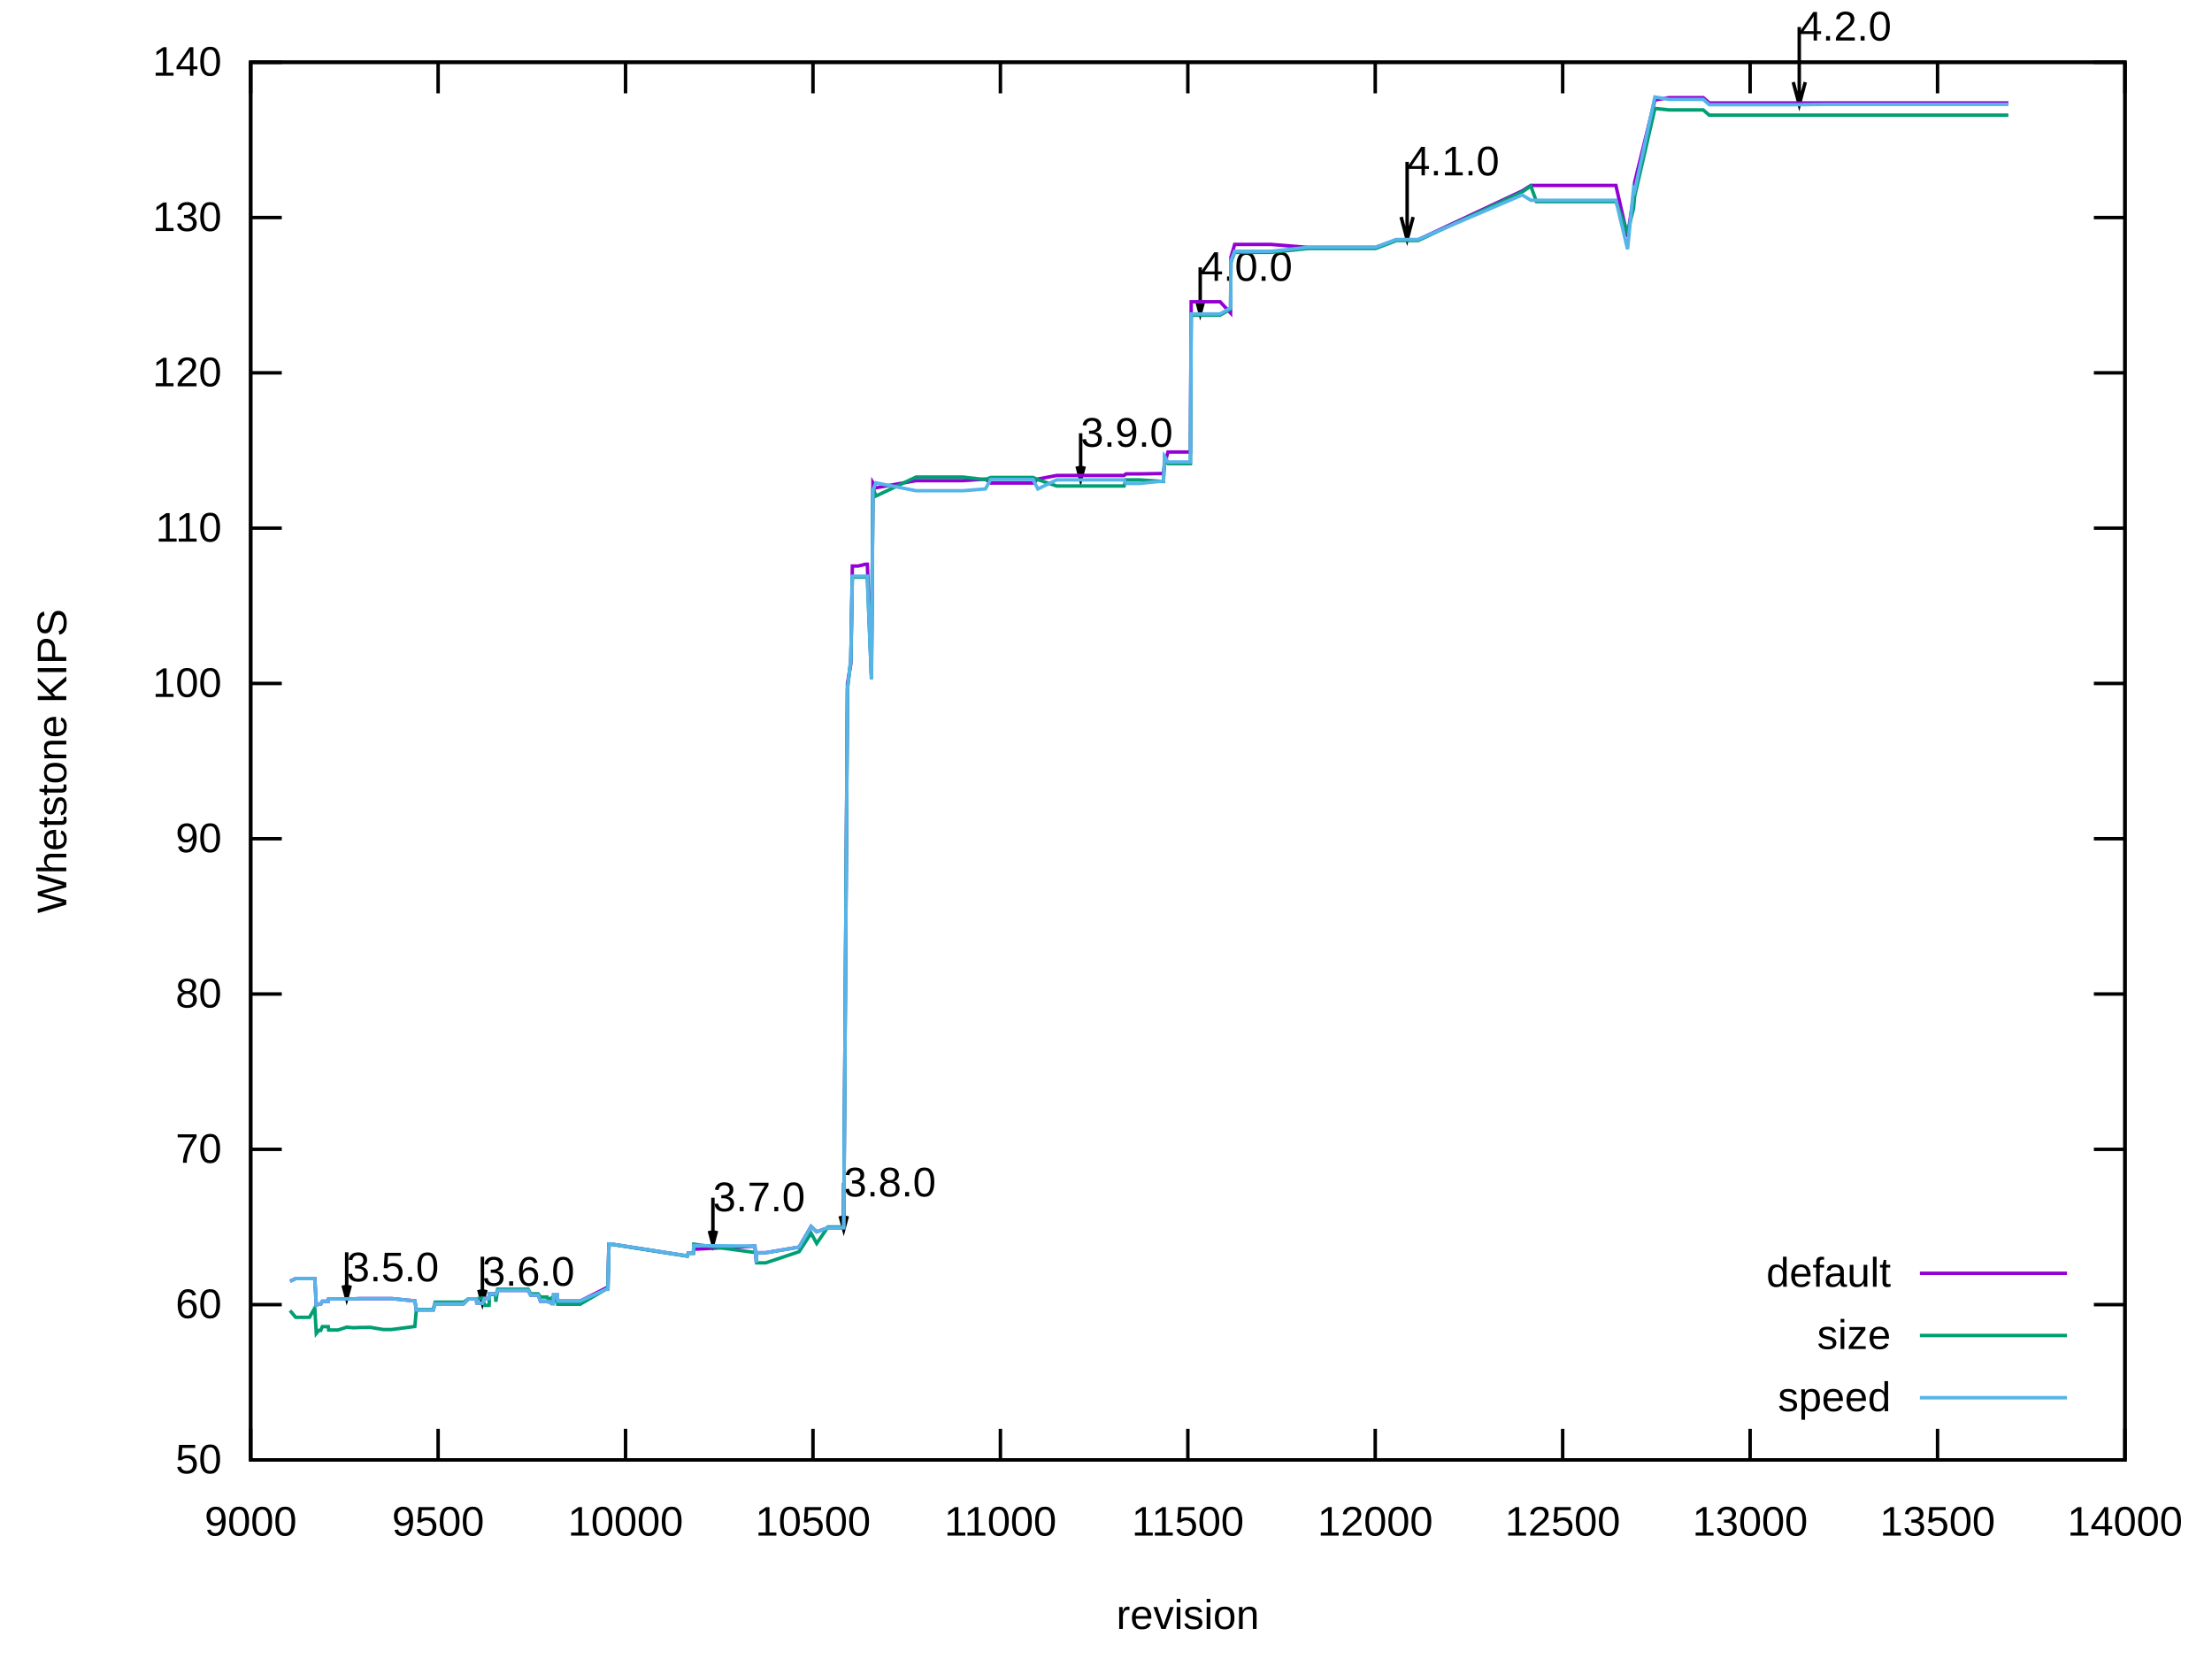
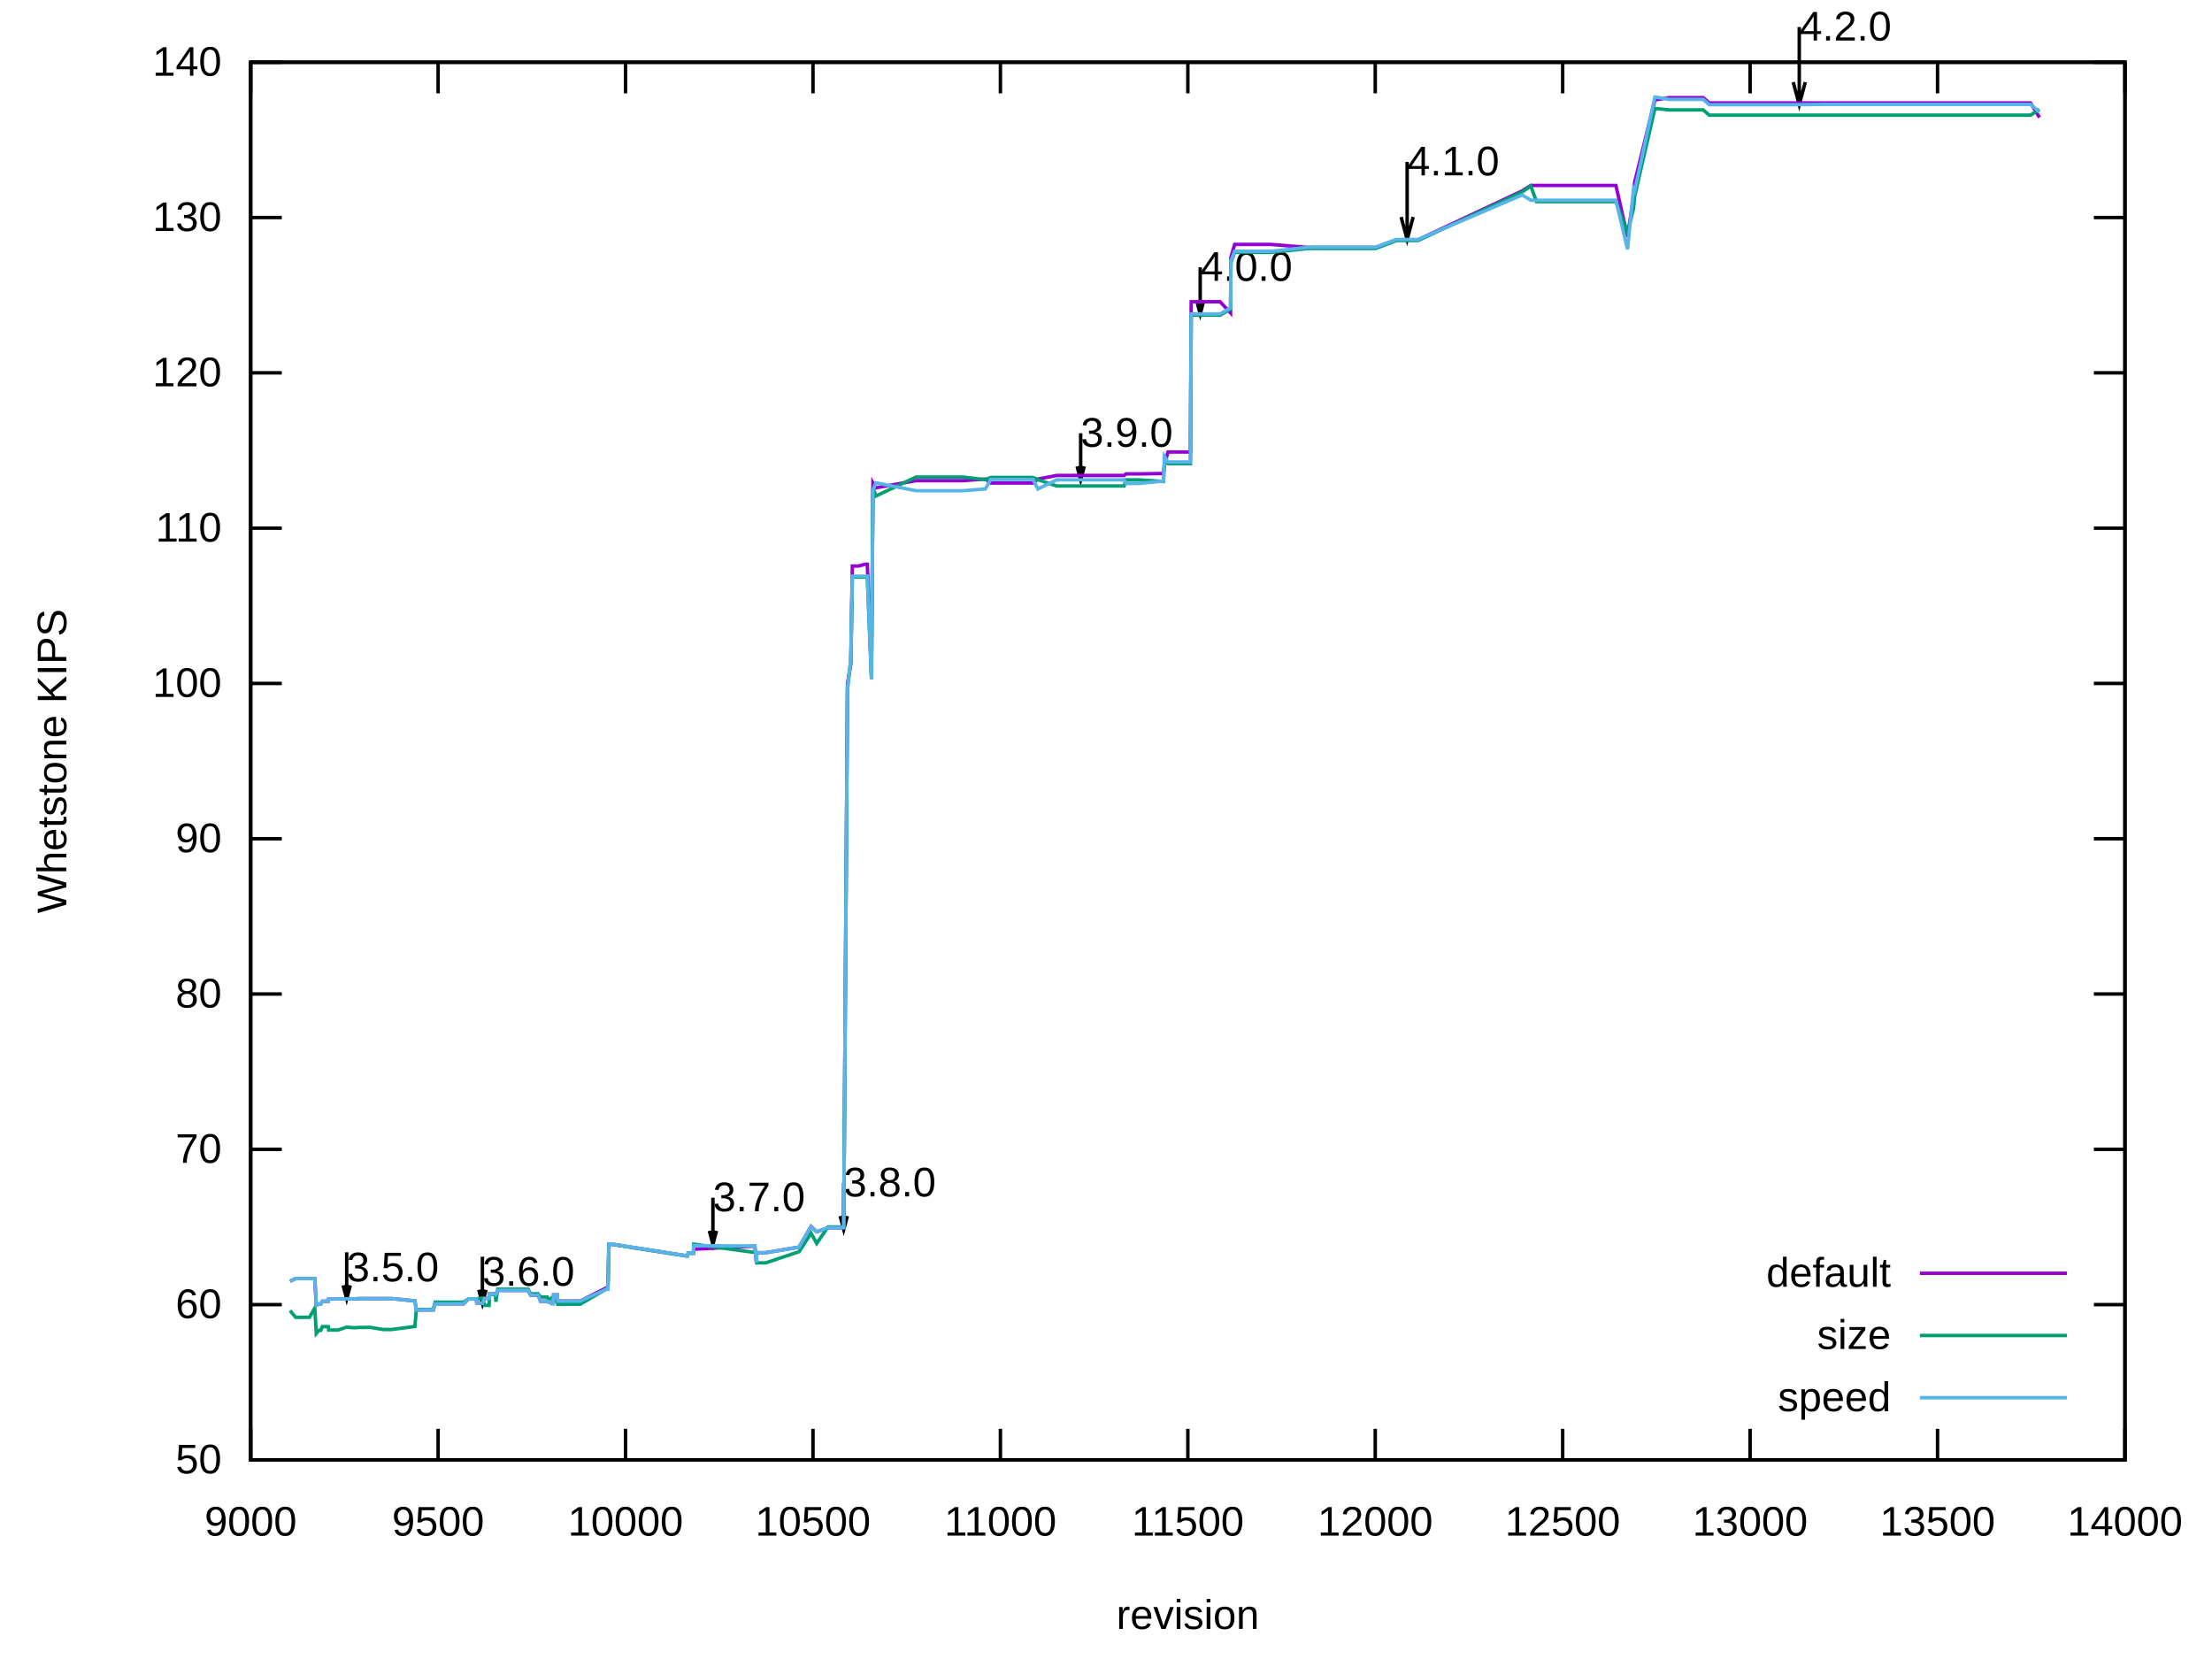
<svg xmlns="http://www.w3.org/2000/svg" xmlns:xlink="http://www.w3.org/1999/xlink" width="640" height="480" viewBox="0 0 640 480">
  <g id="gnuplot_canvas">
    <rect x="0" y="0" width="640" height="480" fill="none" />
    <defs>
      <circle id="gpDot" r="0.5" stroke-width="0.5" stroke="currentColor" />
      <path id="gpPt0" stroke-width="0.222" stroke="currentColor" d="M-1,0 h2 M0,-1 v2" />
      <path id="gpPt1" stroke-width="0.222" stroke="currentColor" d="M-1,-1 L1,1 M1,-1 L-1,1" />
      <path id="gpPt2" stroke-width="0.222" stroke="currentColor" d="M-1,0 L1,0 M0,-1 L0,1 M-1,-1 L1,1 M-1,1 L1,-1" />
      <rect id="gpPt3" stroke-width="0.222" stroke="currentColor" x="-1" y="-1" width="2" height="2" />
      <rect id="gpPt4" stroke-width="0.222" stroke="currentColor" fill="currentColor" x="-1" y="-1" width="2" height="2" />
      <circle id="gpPt5" stroke-width="0.222" stroke="currentColor" cx="0" cy="0" r="1" />
      <use xlink:href="#gpPt5" id="gpPt6" fill="currentColor" stroke="none" />
      <path id="gpPt7" stroke-width="0.222" stroke="currentColor" d="M0,-1.33 L-1.33,0.67 L1.33,0.67 z" />
      <use xlink:href="#gpPt7" id="gpPt8" fill="currentColor" stroke="none" />
      <use xlink:href="#gpPt7" id="gpPt9" stroke="currentColor" transform="rotate(180)" />
      <use xlink:href="#gpPt9" id="gpPt10" fill="currentColor" stroke="none" />
      <use xlink:href="#gpPt3" id="gpPt11" stroke="currentColor" transform="rotate(45)" />
      <use xlink:href="#gpPt11" id="gpPt12" fill="currentColor" stroke="none" />
      <path id="gpPt13" stroke-width="0.222" stroke="currentColor" d="M0,1.330 L1.265,0.411 L0.782,-1.067 L-0.782,-1.076 L-1.265,0.411 z" />
      <use xlink:href="#gpPt13" id="gpPt14" fill="currentColor" stroke="none" />
      <filter id="textbox" filterUnits="objectBoundingBox" x="0" y="0" height="1" width="1">
        <feFlood flood-color="white" flood-opacity="1" result="bgnd" />
        <feComposite in="SourceGraphic" in2="bgnd" operator="atop" />
      </filter>
      <filter id="greybox" filterUnits="objectBoundingBox" x="0" y="0" height="1" width="1">
        <feFlood flood-color="lightgrey" flood-opacity="1" result="grey" />
        <feComposite in="SourceGraphic" in2="grey" operator="atop" />
      </filter>
    </defs>
    <g fill="none" color="white" stroke="currentColor" stroke-width="1.00" stroke-linecap="butt" stroke-linejoin="miter">
</g>
    <g fill="none" color="black" stroke="currentColor" stroke-width="1.00" stroke-linecap="butt" stroke-linejoin="miter">
      <path stroke="black" d="M72.53,422.40 L81.53,422.40 M614.82,422.40 L605.82,422.40  " />
      <g transform="translate(64.14,426.30)" stroke="none" fill="black" font-family="Arial" font-size="12.00" text-anchor="end">
        <text>
          <tspan font-family="Arial"> 50</tspan>
        </text>
      </g>
    </g>
    <g fill="none" color="black" stroke="currentColor" stroke-width="1.00" stroke-linecap="butt" stroke-linejoin="miter">
      <path stroke="black" d="M72.53,377.47 L81.53,377.47 M614.82,377.47 L605.82,377.47  " />
      <g transform="translate(64.14,381.37)" stroke="none" fill="black" font-family="Arial" font-size="12.00" text-anchor="end">
        <text>
          <tspan font-family="Arial"> 60</tspan>
        </text>
      </g>
    </g>
    <g fill="none" color="black" stroke="currentColor" stroke-width="1.00" stroke-linecap="butt" stroke-linejoin="miter">
      <path stroke="black" d="M72.53,332.54 L81.53,332.54 M614.82,332.54 L605.82,332.54  " />
      <g transform="translate(64.14,336.44)" stroke="none" fill="black" font-family="Arial" font-size="12.00" text-anchor="end">
        <text>
          <tspan font-family="Arial"> 70</tspan>
        </text>
      </g>
    </g>
    <g fill="none" color="black" stroke="currentColor" stroke-width="1.00" stroke-linecap="butt" stroke-linejoin="miter">
      <path stroke="black" d="M72.53,287.60 L81.53,287.60 M614.82,287.60 L605.82,287.60  " />
      <g transform="translate(64.14,291.50)" stroke="none" fill="black" font-family="Arial" font-size="12.00" text-anchor="end">
        <text>
          <tspan font-family="Arial"> 80</tspan>
        </text>
      </g>
    </g>
    <g fill="none" color="black" stroke="currentColor" stroke-width="1.00" stroke-linecap="butt" stroke-linejoin="miter">
      <path stroke="black" d="M72.53,242.67 L81.53,242.67 M614.82,242.67 L605.82,242.67  " />
      <g transform="translate(64.14,246.57)" stroke="none" fill="black" font-family="Arial" font-size="12.00" text-anchor="end">
        <text>
          <tspan font-family="Arial"> 90</tspan>
        </text>
      </g>
    </g>
    <g fill="none" color="black" stroke="currentColor" stroke-width="1.00" stroke-linecap="butt" stroke-linejoin="miter">
      <path stroke="black" d="M72.53,197.74 L81.53,197.74 M614.82,197.74 L605.82,197.74  " />
      <g transform="translate(64.14,201.64)" stroke="none" fill="black" font-family="Arial" font-size="12.00" text-anchor="end">
        <text>
          <tspan font-family="Arial"> 100</tspan>
        </text>
      </g>
    </g>
    <g fill="none" color="black" stroke="currentColor" stroke-width="1.00" stroke-linecap="butt" stroke-linejoin="miter">
      <path stroke="black" d="M72.53,152.81 L81.53,152.81 M614.82,152.81 L605.82,152.81  " />
      <g transform="translate(64.14,156.71)" stroke="none" fill="black" font-family="Arial" font-size="12.00" text-anchor="end">
        <text>
          <tspan font-family="Arial"> 110</tspan>
        </text>
      </g>
    </g>
    <g fill="none" color="black" stroke="currentColor" stroke-width="1.00" stroke-linecap="butt" stroke-linejoin="miter">
      <path stroke="black" d="M72.53,107.87 L81.53,107.87 M614.82,107.87 L605.82,107.87  " />
      <g transform="translate(64.14,111.77)" stroke="none" fill="black" font-family="Arial" font-size="12.00" text-anchor="end">
        <text>
          <tspan font-family="Arial"> 120</tspan>
        </text>
      </g>
    </g>
    <g fill="none" color="black" stroke="currentColor" stroke-width="1.00" stroke-linecap="butt" stroke-linejoin="miter">
      <path stroke="black" d="M72.53,62.94 L81.53,62.94 M614.82,62.94 L605.82,62.94  " />
      <g transform="translate(64.14,66.84)" stroke="none" fill="black" font-family="Arial" font-size="12.00" text-anchor="end">
        <text>
          <tspan font-family="Arial"> 130</tspan>
        </text>
      </g>
    </g>
    <g fill="none" color="black" stroke="currentColor" stroke-width="1.00" stroke-linecap="butt" stroke-linejoin="miter">
      <path stroke="black" d="M72.53,18.01 L81.53,18.01 M614.82,18.01 L605.82,18.01  " />
      <g transform="translate(64.14,21.91)" stroke="none" fill="black" font-family="Arial" font-size="12.00" text-anchor="end">
        <text>
          <tspan font-family="Arial"> 140</tspan>
        </text>
      </g>
    </g>
    <g fill="none" color="black" stroke="currentColor" stroke-width="1.00" stroke-linecap="butt" stroke-linejoin="miter">
      <path stroke="black" d="M72.53,422.40 L72.53,413.40 M72.53,18.01 L72.53,27.01  " />
      <g transform="translate(72.53,444.30)" stroke="none" fill="black" font-family="Arial" font-size="12.00" text-anchor="middle">
        <text>
          <tspan font-family="Arial"> 9000</tspan>
        </text>
      </g>
    </g>
    <g fill="none" color="black" stroke="currentColor" stroke-width="1.00" stroke-linecap="butt" stroke-linejoin="miter">
      <path stroke="black" d="M126.76,422.40 L126.76,413.40 M126.76,18.01 L126.76,27.01  " />
      <g transform="translate(126.76,444.30)" stroke="none" fill="black" font-family="Arial" font-size="12.00" text-anchor="middle">
        <text>
          <tspan font-family="Arial"> 9500</tspan>
        </text>
      </g>
    </g>
    <g fill="none" color="black" stroke="currentColor" stroke-width="1.00" stroke-linecap="butt" stroke-linejoin="miter">
      <path stroke="black" d="M180.99,422.40 L180.99,413.40 M180.99,18.01 L180.99,27.01  " />
      <g transform="translate(180.99,444.30)" stroke="none" fill="black" font-family="Arial" font-size="12.00" text-anchor="middle">
        <text>
          <tspan font-family="Arial"> 10000</tspan>
        </text>
      </g>
    </g>
    <g fill="none" color="black" stroke="currentColor" stroke-width="1.00" stroke-linecap="butt" stroke-linejoin="miter">
      <path stroke="black" d="M235.22,422.40 L235.22,413.40 M235.22,18.01 L235.22,27.01  " />
      <g transform="translate(235.22,444.30)" stroke="none" fill="black" font-family="Arial" font-size="12.00" text-anchor="middle">
        <text>
          <tspan font-family="Arial"> 10500</tspan>
        </text>
      </g>
    </g>
    <g fill="none" color="black" stroke="currentColor" stroke-width="1.00" stroke-linecap="butt" stroke-linejoin="miter">
      <path stroke="black" d="M289.45,422.40 L289.45,413.40 M289.45,18.01 L289.45,27.01  " />
      <g transform="translate(289.45,444.30)" stroke="none" fill="black" font-family="Arial" font-size="12.00" text-anchor="middle">
        <text>
          <tspan font-family="Arial"> 11000</tspan>
        </text>
      </g>
    </g>
    <g fill="none" color="black" stroke="currentColor" stroke-width="1.00" stroke-linecap="butt" stroke-linejoin="miter">
      <path stroke="black" d="M343.68,422.40 L343.68,413.40 M343.68,18.01 L343.68,27.01  " />
      <g transform="translate(343.68,444.30)" stroke="none" fill="black" font-family="Arial" font-size="12.00" text-anchor="middle">
        <text>
          <tspan font-family="Arial"> 11500</tspan>
        </text>
      </g>
    </g>
    <g fill="none" color="black" stroke="currentColor" stroke-width="1.00" stroke-linecap="butt" stroke-linejoin="miter">
      <path stroke="black" d="M397.90,422.40 L397.90,413.40 M397.90,18.01 L397.90,27.01  " />
      <g transform="translate(397.90,444.30)" stroke="none" fill="black" font-family="Arial" font-size="12.00" text-anchor="middle">
        <text>
          <tspan font-family="Arial"> 12000</tspan>
        </text>
      </g>
    </g>
    <g fill="none" color="black" stroke="currentColor" stroke-width="1.00" stroke-linecap="butt" stroke-linejoin="miter">
      <path stroke="black" d="M452.13,422.40 L452.13,413.40 M452.13,18.01 L452.13,27.01  " />
      <g transform="translate(452.13,444.30)" stroke="none" fill="black" font-family="Arial" font-size="12.00" text-anchor="middle">
        <text>
          <tspan font-family="Arial"> 12500</tspan>
        </text>
      </g>
    </g>
    <g fill="none" color="black" stroke="currentColor" stroke-width="1.00" stroke-linecap="butt" stroke-linejoin="miter">
      <path stroke="black" d="M506.36,422.40 L506.36,413.40 M506.36,18.01 L506.36,27.01  " />
      <g transform="translate(506.36,444.30)" stroke="none" fill="black" font-family="Arial" font-size="12.00" text-anchor="middle">
        <text>
          <tspan font-family="Arial"> 13000</tspan>
        </text>
      </g>
    </g>
    <g fill="none" color="black" stroke="currentColor" stroke-width="1.00" stroke-linecap="butt" stroke-linejoin="miter">
      <path stroke="black" d="M560.59,422.40 L560.59,413.40 M560.59,18.01 L560.59,27.01  " />
      <g transform="translate(560.59,444.30)" stroke="none" fill="black" font-family="Arial" font-size="12.00" text-anchor="middle">
        <text>
          <tspan font-family="Arial"> 13500</tspan>
        </text>
      </g>
    </g>
    <g fill="none" color="black" stroke="currentColor" stroke-width="1.00" stroke-linecap="butt" stroke-linejoin="miter">
      <path stroke="black" d="M614.82,422.40 L614.82,413.40 M614.82,18.01 L614.82,27.01  " />
      <g transform="translate(614.82,444.30)" stroke="none" fill="black" font-family="Arial" font-size="12.00" text-anchor="middle">
        <text>
          <tspan font-family="Arial"> 14000</tspan>
        </text>
      </g>
    </g>
    <g fill="none" color="black" stroke="currentColor" stroke-width="1.00" stroke-linecap="butt" stroke-linejoin="miter">
</g>
    <g fill="none" color="black" stroke="currentColor" stroke-width="1.00" stroke-linecap="butt" stroke-linejoin="miter">
      <path stroke="black" d="M72.53,18.01 L72.53,422.40 L614.82,422.40 L614.82,18.01 L72.53,18.01 Z  " />
      <g transform="translate(100.30,370.73)" stroke="none" fill="black" font-family="Arial" font-size="12.00" text-anchor="start">
        <text>
          <tspan font-family="Arial">3.5.0</tspan>
        </text>
      </g>
      <g transform="translate(139.56,372.00)" stroke="none" fill="black" font-family="Arial" font-size="12.00" text-anchor="start">
        <text>
          <tspan font-family="Arial">3.6.0</tspan>
        </text>
      </g>
      <g transform="translate(206.26,350.45)" stroke="none" fill="black" font-family="Arial" font-size="12.00" text-anchor="start">
        <text>
          <tspan font-family="Arial">3.7.0</tspan>
        </text>
      </g>
      <g transform="translate(244.11,346.17)" stroke="none" fill="black" font-family="Arial" font-size="12.00" text-anchor="start">
        <text>
          <tspan font-family="Arial">3.8.0</tspan>
        </text>
      </g>
      <g transform="translate(312.66,129.26)" stroke="none" fill="black" font-family="Arial" font-size="12.00" text-anchor="start">
        <text>
          <tspan font-family="Arial">3.9.0</tspan>
        </text>
      </g>
      <g transform="translate(347.25,81.25)" stroke="none" fill="black" font-family="Arial" font-size="12.00" text-anchor="start">
        <text>
          <tspan font-family="Arial">4.0.0</tspan>
        </text>
      </g>
      <g transform="translate(407.12,50.74)" stroke="none" fill="black" font-family="Arial" font-size="12.00" text-anchor="start">
        <text>
          <tspan font-family="Arial">4.1.0</tspan>
        </text>
      </g>
      <g transform="translate(520.57,11.72)" stroke="none" fill="black" font-family="Arial" font-size="12.00" text-anchor="start">
        <text>
          <tspan font-family="Arial">4.2.0</tspan>
        </text>
      </g>
      <path stroke="black" d="M99.27,371.90 L100.31,375.80 L101.35,371.90 M100.31,362.32 L100.31,375.80 M138.53,373.18 L139.57,377.08 L140.61,373.18   M139.57,363.60 L139.57,377.08 M205.23,356.12 L206.27,360.02 L207.31,356.12 M206.27,346.54 L206.27,360.02 M243.08,351.84   L244.12,355.74 L245.16,351.84 M244.12,342.26 L244.12,355.74 M311.63,134.93 L312.67,138.83 L313.71,134.93 M312.67,125.35   L312.67,138.83 M346.22,86.92 L347.26,90.82 L348.30,86.92 M347.26,77.34 L347.26,90.82 M405.39,62.79 L407.13,69.29   L408.87,62.79 M407.13,46.83 L407.13,69.29 M518.84,23.77 L520.58,30.28 L522.32,23.77 M520.58,7.81 L520.58,30.28    " />
    </g>
    <g fill="none" color="black" stroke="currentColor" stroke-width="1.00" stroke-linecap="butt" stroke-linejoin="miter">
      <g transform="translate(19.18,220.21) rotate(270)" stroke="none" fill="black" font-family="Arial" font-size="12.00" text-anchor="middle">
        <text>
          <tspan font-family="Arial">Whetstone KIPS</tspan>
        </text>
      </g>
    </g>
    <g fill="none" color="black" stroke="currentColor" stroke-width="1.00" stroke-linecap="butt" stroke-linejoin="miter">
      <g transform="translate(343.67,471.30)" stroke="none" fill="black" font-family="Arial" font-size="12.00" text-anchor="middle">
        <text>
          <tspan font-family="Arial">revision</tspan>
        </text>
      </g>
    </g>
    <g fill="none" color="black" stroke="currentColor" stroke-width="1.00" stroke-linecap="butt" stroke-linejoin="miter">
</g>
    <g id="gnuplot_plot_1">
      <g fill="none" color="black" stroke="currentColor" stroke-width="1.00" stroke-linecap="butt" stroke-linejoin="miter">
        <g transform="translate(547.09,372.30)" stroke="none" fill="black" font-family="Arial" font-size="12.00" text-anchor="end">
          <text>
            <tspan font-family="Arial">default</tspan>
          </text>
        </g>
      </g>
      <g fill="none" color="black" stroke="currentColor" stroke-width="1.00" stroke-linecap="butt" stroke-linejoin="miter">
-         <path stroke="rgb(148,   0, 211)" d="M555.48,368.40 L598.04,368.40 M83.92,370.69 L85.54,369.93 L85.98,369.93 L86.30,369.93 L87.50,369.93 L89.56,369.93   L91.08,369.93 L91.51,377.62 L92.27,377.32 L92.81,377.32 L93.25,376.50 L93.46,376.50 L94.98,376.50 L95.09,375.81   L96.17,375.81 L97.80,375.81 L100.30,375.81 L102.36,375.81 L104.09,375.72 L105.83,375.72 L106.26,375.72 L107.13,375.72   L110.92,375.72 L113.31,375.72 L120.03,376.39 L120.47,379.00 L120.79,379.00 L121.55,379.00 L122.53,379.00 L124.37,379.00   L125.35,379.00 L125.89,377.23 L126.00,377.23 L126.54,377.23 L129.04,377.23 L131.10,377.23 L132.18,377.23 L134.13,377.23   L135.54,375.81 L136.41,375.81 L137.17,375.81 L137.71,375.81 L137.82,375.81 L137.93,376.97 L138.04,376.97 L139.56,377.10   L140.21,375.67 L141.08,375.67 L141.40,375.67 L141.51,375.67 L141.62,374.35 L141.73,374.35 L141.94,374.35 L142.49,374.35   L142.59,374.35 L142.92,374.35 L143.14,374.35 L143.35,374.35 L143.46,374.48 L144.00,373.34 L144.33,373.34 L144.55,373.34   L144.65,373.34 L144.76,373.34 L146.17,373.34 L149.21,373.34 L151.70,373.34 L152.79,373.34 L153.55,374.73 L153.98,374.73   L155.07,374.73 L155.39,374.73 L155.50,374.73 L155.61,374.73 L155.72,374.73 L156.37,376.48 L157.56,376.48 L158.21,376.48   L158.32,376.48 L158.54,376.66 L158.97,376.66 L159.62,377.17 L160.06,377.17 L160.16,374.66 L160.92,374.66 L161.25,374.66   L161.36,376.45 L161.47,376.45 L162.55,376.45 L162.77,376.45 L163.20,376.45 L167.86,376.45 L175.46,372.60 L175.89,372.60   L176.11,362.38 L176.22,359.94 L176.76,359.94 L198.67,363.35 L198.88,363.35 L199.10,362.55 L199.86,362.55 L200.62,362.55   L200.73,361.44 L218.41,360.54 L218.84,365.32 L218.95,362.45 L220.68,362.45 L220.79,362.45 L221.55,362.45 L231.20,360.82   L234.67,354.86 L236.30,356.39 L239.56,355.24 L241.51,355.24 L244.11,355.24 L245.20,197.78 L246.17,192.05 L246.61,163.77   L248.34,163.77 L250.40,163.24 L250.94,163.24 L252.14,195.30 L252.57,139.70 L253.44,141.13 L265.04,139.07 L265.80,139.07   L266.24,139.07 L266.34,139.07 L266.45,139.07 L266.67,139.07 L267.75,139.07 L278.60,139.07 L285.11,138.61 L286.63,139.75   L298.88,139.75 L300.29,138.61 L305.71,137.57 L312.66,137.57 L317.65,137.57 L325.24,137.57 L325.78,137.11 L329.68,137.11   L336.63,136.99 L336.95,134.25 L337.93,130.78 L344.43,130.78 L344.65,87.30 L347.25,87.30 L353.00,87.30 L356.04,90.56   L356.15,74.39 L357.23,70.72 L357.77,70.72 L357.88,70.72 L358.53,70.72 L358.64,70.72 L367.75,70.72 L378.60,71.60   L398.01,71.60 L403.98,69.38 L407.12,69.38 L408.53,69.38 L408.75,69.38 L408.97,69.38 L409.40,69.38 L409.73,69.38   L410.27,69.38 L440.42,55.23 L442.91,53.66 L444.54,53.66 L446.71,53.66 L448.23,53.66 L450.83,53.66 L451.59,53.66   L453.00,53.66 L467.53,53.66 L470.90,68.49 L472.63,56.78 L472.96,52.72 L478.81,28.93 L482.94,28.25 L484.13,28.25   L487.60,28.25 L491.39,28.25 L492.80,28.25 L494.54,29.78 L495.52,29.78 L503.00,29.78 L520.57,29.78 L528.05,29.78   L538.90,29.78 L560.05,29.78 L581.09,29.78  " />
+         <path stroke="rgb(148,   0, 211)" d="M555.48,368.40 L598.04,368.40 M83.92,370.69 L85.54,369.93 L85.98,369.93 L86.30,369.93 L87.50,369.93 L89.56,369.93   L91.08,369.93 L91.51,377.62 L92.27,377.32 L92.81,377.32 L93.25,376.50 L93.46,376.50 L94.98,376.50 L95.09,375.81   L96.17,375.81 L97.80,375.81 L100.30,375.81 L102.36,375.81 L104.09,375.72 L105.83,375.72 L106.26,375.72 L107.13,375.72   L110.92,375.72 L113.31,375.72 L120.03,376.39 L120.47,379.00 L120.79,379.00 L121.55,379.00 L122.53,379.00 L124.37,379.00   L125.35,379.00 L125.89,377.23 L126.00,377.23 L126.54,377.23 L129.04,377.23 L131.10,377.23 L132.18,377.23 L134.13,377.23   L135.54,375.81 L136.41,375.81 L137.17,375.81 L137.71,375.81 L137.82,375.81 L137.93,376.97 L138.04,376.97 L139.56,377.10   L140.21,375.67 L141.08,375.67 L141.40,375.67 L141.51,375.67 L141.62,374.35 L141.73,374.35 L141.94,374.35 L142.49,374.35   L142.59,374.35 L142.92,374.35 L143.14,374.35 L143.35,374.35 L143.46,374.48 L144.00,373.34 L144.33,373.34 L144.55,373.34   L144.65,373.34 L144.76,373.34 L146.17,373.34 L149.21,373.34 L151.70,373.34 L152.79,373.34 L153.55,374.73 L153.98,374.73   L155.07,374.73 L155.39,374.73 L155.50,374.73 L155.61,374.73 L155.72,374.73 L156.37,376.48 L157.56,376.48 L158.21,376.48   L158.32,376.48 L158.54,376.66 L158.97,376.66 L159.62,377.17 L160.06,377.17 L160.16,374.66 L160.92,374.66 L161.25,374.66   L161.36,376.45 L161.47,376.45 L162.55,376.45 L162.77,376.45 L163.20,376.45 L167.86,376.45 L175.46,372.60 L175.89,372.60   L176.11,362.38 L176.22,359.94 L176.76,359.94 L198.67,363.35 L198.88,363.35 L199.10,362.55 L199.86,362.55 L200.62,362.55   L200.73,361.44 L218.41,360.54 L218.84,365.32 L218.95,362.45 L220.68,362.45 L220.79,362.45 L221.55,362.45 L231.20,360.82   L234.67,354.86 L236.30,356.39 L239.56,355.24 L241.51,355.24 L244.11,355.24 L245.20,197.78 L246.17,192.05 L246.61,163.77   L248.34,163.77 L250.40,163.24 L250.94,163.24 L252.14,195.30 L252.57,139.70 L253.44,141.13 L265.04,139.07 L265.80,139.07   L266.24,139.07 L266.34,139.07 L266.45,139.07 L266.67,139.07 L267.75,139.07 L278.60,139.07 L285.11,138.61 L286.63,139.75   L298.88,139.75 L300.29,138.61 L305.71,137.57 L312.66,137.57 L317.65,137.57 L325.24,137.57 L325.78,137.11 L329.68,137.11   L336.63,136.99 L336.95,134.25 L337.93,130.78 L344.43,130.78 L344.65,87.30 L347.25,87.30 L353.00,87.30 L356.04,90.56   L356.15,74.39 L357.23,70.72 L357.77,70.72 L357.88,70.72 L358.53,70.72 L358.64,70.72 L367.75,70.72 L378.60,71.60   L398.01,71.60 L403.98,69.38 L407.12,69.38 L408.53,69.38 L408.75,69.38 L408.97,69.38 L409.40,69.38 L409.73,69.38   L410.27,69.38 L440.42,55.23 L442.91,53.66 L444.54,53.66 L446.71,53.66 L448.23,53.66 L450.83,53.66 L451.59,53.66   L453.00,53.66 L467.53,53.66 L470.90,68.49 L472.63,56.78 L472.96,52.72 L478.81,28.93 L482.94,28.25 L484.13,28.25   L487.60,28.25 L491.39,28.25 L492.80,28.25 L494.54,29.78 L495.52,29.78 L503.00,29.78 L520.57,29.78 L528.05,29.78   L538.90,29.78 L560.05,29.78 L581.09,29.78 L582.17,29.78 L583.26,29.78 L587.49,29.78 L590.09,33.99  " />
      </g>
    </g>
    <g id="gnuplot_plot_2">
      <g fill="none" color="black" stroke="currentColor" stroke-width="1.00" stroke-linecap="butt" stroke-linejoin="miter">
        <g transform="translate(547.09,390.30)" stroke="none" fill="black" font-family="Arial" font-size="12.00" text-anchor="end">
          <text>
            <tspan font-family="Arial">size</tspan>
          </text>
        </g>
      </g>
      <g fill="none" color="black" stroke="currentColor" stroke-width="1.00" stroke-linecap="butt" stroke-linejoin="miter">
-         <path stroke="rgb(  0, 158, 115)" d="M555.48,386.40 L598.04,386.40 M83.92,379.19 L85.54,381.14 L85.98,381.14 L86.30,381.14 L87.50,381.14 L89.56,381.13   L91.08,378.42 L91.51,385.82 L92.27,384.91 L92.81,384.91 L93.25,383.84 L93.46,383.84 L94.98,383.84 L95.09,384.81   L96.17,384.81 L97.80,384.81 L100.30,383.99 L102.36,384.16 L104.09,384.07 L105.83,384.07 L106.26,384.04 L107.13,384.04   L110.92,384.67 L113.31,384.67 L120.03,383.79 L120.47,378.91 L120.79,378.91 L121.55,378.91 L122.53,378.91 L124.37,378.91   L125.35,378.91 L125.89,376.76 L126.00,376.76 L126.54,376.76 L129.04,376.76 L131.10,376.76 L132.18,376.76 L134.13,376.76   L135.54,375.80 L136.41,375.80 L137.17,375.80 L137.71,375.80 L137.82,375.80 L137.93,375.76 L138.04,375.75 L139.56,375.59   L140.21,377.68 L141.08,377.68 L141.40,377.68 L141.51,377.68 L141.62,374.53 L141.73,374.53 L141.94,374.53 L142.49,374.53   L142.59,374.53 L142.92,374.53 L143.14,374.53 L143.35,374.53 L143.46,376.63 L144.00,373.02 L144.33,373.02 L144.55,373.02   L144.65,373.02 L144.76,373.02 L146.17,373.02 L149.21,373.02 L151.70,373.02 L152.79,373.02 L153.55,374.35 L153.98,374.35   L155.07,374.35 L155.39,374.35 L155.50,374.35 L155.61,374.35 L155.72,374.35 L156.37,375.26 L157.56,375.26 L158.21,375.26   L158.32,375.26 L158.54,375.88 L158.97,375.88 L159.62,375.50 L160.06,375.50 L160.16,376.47 L160.92,376.47 L161.25,376.47   L161.36,377.35 L161.47,377.35 L162.55,377.35 L162.77,377.35 L163.20,377.35 L167.86,377.35 L175.46,372.93 L175.89,372.93   L176.11,362.45 L176.22,359.98 L176.76,359.98 L198.67,363.42 L198.88,363.42 L199.10,362.63 L199.86,362.63 L200.62,362.63   L200.73,359.98 L218.41,362.38 L218.84,362.52 L218.95,365.38 L220.68,365.38 L220.79,365.38 L221.55,365.38 L231.20,362.16   L234.67,356.80 L236.30,359.76 L239.56,354.99 L241.51,354.99 L244.11,354.99 L245.20,199.31 L246.17,190.90 L246.61,166.96   L248.34,166.96 L250.40,166.96 L250.94,166.96 L252.14,196.16 L252.57,141.13 L253.44,143.51 L265.04,138.03 L265.80,138.03   L266.24,138.03 L266.34,138.03 L266.45,138.03 L266.67,138.03 L267.75,138.03 L278.60,138.03 L285.11,138.78 L286.63,138.15   L298.88,138.15 L300.29,138.78 L305.71,140.61 L312.66,140.61 L317.65,140.61 L325.24,140.61 L325.78,138.84 L329.68,138.84   L336.63,139.30 L336.95,132.61 L337.93,134.14 L344.43,134.14 L344.65,91.18 L347.25,91.18 L353.00,91.18 L356.04,89.45   L356.15,75.84 L357.23,73.00 L357.77,73.00 L357.88,73.00 L358.53,73.00 L358.64,73.00 L367.75,73.00 L378.60,71.89   L398.01,71.89 L403.98,69.60 L407.12,69.60 L408.53,69.60 L408.75,69.60 L408.97,69.60 L409.40,69.60 L409.73,69.60   L410.27,69.60 L440.42,55.54 L442.91,53.82 L444.54,58.33 L446.71,58.33 L448.23,58.33 L450.83,58.33 L451.59,58.33   L453.00,58.33 L467.53,58.33 L470.90,67.22 L472.63,60.33 L472.96,56.78 L478.81,31.39 L482.94,31.80 L484.13,31.80   L487.60,31.80 L491.39,31.80 L492.80,31.80 L494.54,33.32 L495.52,33.32 L503.00,33.32 L520.57,33.32 L528.05,33.32   L538.90,33.32 L560.05,33.32 L581.09,33.32  " />
+         <path stroke="rgb(  0, 158, 115)" d="M555.48,386.40 L598.04,386.40 M83.92,379.19 L85.54,381.14 L85.98,381.14 L86.30,381.14 L87.50,381.14 L89.56,381.13   L91.08,378.42 L91.51,385.82 L92.27,384.91 L92.81,384.91 L93.25,383.84 L93.46,383.84 L94.98,383.84 L95.09,384.81   L96.17,384.81 L97.80,384.81 L100.30,383.99 L102.36,384.16 L104.09,384.07 L105.83,384.07 L106.26,384.04 L107.13,384.04   L110.92,384.67 L113.31,384.67 L120.03,383.79 L120.47,378.91 L120.79,378.91 L121.55,378.91 L122.53,378.91 L124.37,378.91   L125.35,378.91 L125.89,376.76 L126.00,376.76 L126.54,376.76 L129.04,376.76 L131.10,376.76 L132.18,376.76 L134.13,376.76   L135.54,375.80 L136.41,375.80 L137.17,375.80 L137.71,375.80 L137.82,375.80 L137.93,375.76 L138.04,375.75 L139.56,375.59   L140.21,377.68 L141.08,377.68 L141.40,377.68 L141.51,377.68 L141.62,374.53 L141.73,374.53 L141.94,374.53 L142.49,374.53   L142.59,374.53 L142.92,374.53 L143.14,374.53 L143.35,374.53 L143.46,376.63 L144.00,373.02 L144.33,373.02 L144.55,373.02   L144.65,373.02 L144.76,373.02 L146.17,373.02 L149.21,373.02 L151.70,373.02 L152.79,373.02 L153.55,374.35 L153.98,374.35   L155.07,374.35 L155.39,374.35 L155.50,374.35 L155.61,374.35 L155.72,374.35 L156.37,375.26 L157.56,375.26 L158.21,375.26   L158.32,375.26 L158.54,375.88 L158.97,375.88 L159.62,375.50 L160.06,375.50 L160.16,376.47 L160.92,376.47 L161.25,376.47   L161.36,377.35 L161.47,377.35 L162.55,377.35 L162.77,377.35 L163.20,377.35 L167.86,377.35 L175.46,372.93 L175.89,372.93   L176.11,362.45 L176.22,359.98 L176.76,359.98 L198.67,363.42 L198.88,363.42 L199.10,362.63 L199.86,362.63 L200.62,362.63   L200.73,359.98 L218.41,362.38 L218.84,362.52 L218.95,365.38 L220.68,365.38 L220.79,365.38 L221.55,365.38 L231.20,362.16   L234.67,356.80 L236.30,359.76 L239.56,354.99 L241.51,354.99 L244.11,354.99 L245.20,199.31 L246.17,190.90 L246.61,166.96   L248.34,166.96 L250.40,166.96 L250.94,166.96 L252.14,196.16 L252.57,141.13 L253.44,143.51 L265.04,138.03 L265.80,138.03   L266.24,138.03 L266.34,138.03 L266.45,138.03 L266.67,138.03 L267.75,138.03 L278.60,138.03 L285.11,138.78 L286.63,138.15   L298.88,138.15 L300.29,138.78 L305.71,140.61 L312.66,140.61 L317.65,140.61 L325.24,140.61 L325.78,138.84 L329.68,138.84   L336.63,139.30 L336.95,132.61 L337.93,134.14 L344.43,134.14 L344.65,91.18 L347.25,91.18 L353.00,91.18 L356.04,89.45   L356.15,75.84 L357.23,73.00 L357.77,73.00 L357.88,73.00 L358.53,73.00 L358.64,73.00 L367.75,73.00 L378.60,71.89   L398.01,71.89 L403.98,69.60 L407.12,69.60 L408.53,69.60 L408.75,69.60 L408.97,69.60 L409.40,69.60 L409.73,69.60   L410.27,69.60 L440.42,55.54 L442.91,53.82 L444.54,58.33 L446.71,58.33 L448.23,58.33 L450.83,58.33 L451.59,58.33   L453.00,58.33 L467.53,58.33 L470.90,67.22 L472.63,60.33 L472.96,56.78 L478.81,31.39 L482.94,31.80 L484.13,31.80   L487.60,31.80 L491.39,31.80 L492.80,31.80 L494.54,33.32 L495.52,33.32 L503.00,33.32 L520.57,33.32 L528.05,33.32   L538.90,33.32 L560.05,33.32 L581.09,33.32 L582.17,33.32 L583.26,33.32 L587.49,33.32 L590.09,31.64  " />
      </g>
    </g>
    <g id="gnuplot_plot_3">
      <g fill="none" color="black" stroke="currentColor" stroke-width="1.00" stroke-linecap="butt" stroke-linejoin="miter">
        <g transform="translate(547.09,408.30)" stroke="none" fill="black" font-family="Arial" font-size="12.00" text-anchor="end">
          <text>
            <tspan font-family="Arial">speed</tspan>
          </text>
        </g>
      </g>
      <g fill="none" color="black" stroke="currentColor" stroke-width="1.00" stroke-linecap="butt" stroke-linejoin="miter">
-         <path stroke="rgb( 86, 180, 233)" d="M555.48,404.40 L598.04,404.40 M83.92,370.69 L85.54,369.93 L85.98,369.93 L86.30,369.93 L87.50,369.93 L89.56,369.93   L91.08,369.93 L91.51,377.62 L92.27,377.32 L92.81,377.32 L93.25,376.50 L93.46,376.50 L94.98,376.50 L95.09,375.81   L96.17,375.81 L97.80,375.81 L100.30,375.81 L102.36,375.81 L104.09,375.72 L105.83,375.72 L106.26,375.72 L107.13,375.72   L110.92,375.72 L113.31,375.72 L120.03,376.39 L120.47,379.00 L120.79,379.00 L121.55,379.00 L122.53,379.00 L124.37,379.00   L125.35,379.00 L125.89,377.23 L126.00,377.23 L126.54,377.23 L129.04,377.23 L131.10,377.23 L132.18,377.23 L134.13,377.23   L135.54,375.81 L136.41,375.81 L137.17,375.81 L137.71,375.81 L137.82,375.81 L137.93,376.97 L138.04,376.97 L139.56,377.10   L140.21,375.67 L141.08,375.67 L141.40,375.67 L141.51,375.67 L141.62,374.35 L141.73,374.35 L141.94,374.35 L142.49,374.35   L142.59,374.35 L142.92,374.35 L143.14,374.35 L143.35,374.35 L143.46,374.48 L144.00,373.34 L144.33,373.34 L144.55,373.34   L144.65,373.34 L144.76,373.34 L146.17,373.34 L149.21,373.34 L151.70,373.34 L152.79,373.34 L153.55,374.73 L153.98,374.73   L155.07,374.73 L155.39,374.73 L155.50,374.73 L155.61,374.73 L155.72,374.73 L156.37,376.48 L157.56,376.48 L158.21,376.48   L158.32,376.48 L158.54,376.66 L158.97,376.66 L159.62,377.17 L160.06,377.17 L160.16,374.66 L160.92,374.66 L161.25,374.66   L161.36,376.45 L161.47,376.45 L162.55,376.45 L162.77,376.45 L163.20,376.45 L167.86,376.45 L175.46,373.02 L175.89,373.02   L176.11,362.36 L176.22,359.90 L176.76,359.90 L198.67,363.33 L198.88,363.33 L199.10,362.54 L199.86,362.54 L200.62,362.54   L200.73,360.40 L218.41,360.52 L218.84,365.30 L218.95,362.45 L220.68,362.45 L220.79,362.45 L221.55,362.45 L231.20,360.82   L234.67,354.86 L236.30,356.37 L239.56,355.22 L241.51,355.22 L244.11,355.22 L245.20,199.13 L246.17,190.71 L246.61,166.71   L248.34,166.71 L250.40,166.71 L250.94,166.71 L252.14,196.62 L252.57,141.81 L253.44,139.70 L265.04,141.98 L265.80,141.98   L266.24,141.98 L266.34,141.98 L266.45,141.98 L266.67,141.98 L267.75,141.98 L278.60,141.98 L285.11,141.47 L286.63,138.72   L298.88,138.72 L300.29,141.47 L305.71,138.84 L312.66,138.84 L317.65,138.84 L325.24,138.84 L325.78,139.87 L329.68,139.87   L336.63,139.18 L336.95,132.08 L337.93,133.67 L344.43,133.67 L344.65,90.83 L347.25,90.83 L353.00,90.83 L356.04,89.11   L356.15,75.48 L357.23,72.70 L357.77,72.70 L357.88,72.70 L358.53,72.70 L358.64,72.70 L367.75,72.70 L378.60,71.52   L398.01,71.52 L403.98,69.30 L407.12,69.30 L408.53,69.30 L408.75,69.30 L408.97,69.30 L409.40,69.30 L409.73,69.30   L410.27,69.30 L440.42,56.40 L442.91,57.94 L444.54,57.94 L446.71,57.94 L448.23,57.94 L450.83,57.94 L451.59,57.94   L453.00,57.94 L467.53,57.94 L470.90,72.11 L472.63,54.60 L472.96,55.23 L478.81,28.07 L482.94,28.76 L484.13,28.76   L487.60,28.76 L491.39,28.76 L492.80,28.76 L494.54,30.29 L495.52,30.29 L503.00,30.29 L520.57,30.29 L528.05,30.20   L538.90,30.20 L560.05,30.20 L581.09,30.20  " />
+         <path stroke="rgb( 86, 180, 233)" d="M555.48,404.40 L598.04,404.40 M83.92,370.69 L85.54,369.93 L85.98,369.93 L86.30,369.93 L87.50,369.93 L89.56,369.93   L91.08,369.93 L91.51,377.62 L92.27,377.32 L92.81,377.32 L93.25,376.50 L93.46,376.50 L94.98,376.50 L95.09,375.81   L96.17,375.81 L97.80,375.81 L100.30,375.81 L102.36,375.81 L104.09,375.72 L105.83,375.72 L106.26,375.72 L107.13,375.72   L110.92,375.72 L113.31,375.72 L120.03,376.39 L120.47,379.00 L120.79,379.00 L121.55,379.00 L122.53,379.00 L124.37,379.00   L125.35,379.00 L125.89,377.23 L126.00,377.23 L126.54,377.23 L129.04,377.23 L131.10,377.23 L132.18,377.23 L134.13,377.23   L135.54,375.81 L136.41,375.81 L137.17,375.81 L137.71,375.81 L137.82,375.81 L137.93,376.97 L138.04,376.97 L139.56,377.10   L140.21,375.67 L141.08,375.67 L141.40,375.67 L141.51,375.67 L141.62,374.35 L141.73,374.35 L141.94,374.35 L142.49,374.35   L142.59,374.35 L142.92,374.35 L143.14,374.35 L143.35,374.35 L143.46,374.48 L144.00,373.34 L144.33,373.34 L144.55,373.34   L144.65,373.34 L144.76,373.34 L146.17,373.34 L149.21,373.34 L151.70,373.34 L152.79,373.34 L153.55,374.73 L153.98,374.73   L155.07,374.73 L155.39,374.73 L155.50,374.73 L155.61,374.73 L155.72,374.73 L156.37,376.48 L157.56,376.48 L158.21,376.48   L158.32,376.48 L158.54,376.66 L158.97,376.66 L159.62,377.17 L160.06,377.17 L160.16,374.66 L160.92,374.66 L161.25,374.66   L161.36,376.45 L161.47,376.45 L162.55,376.45 L162.77,376.45 L163.20,376.45 L167.86,376.45 L175.46,373.02 L175.89,373.02   L176.11,362.36 L176.22,359.90 L176.76,359.90 L198.67,363.33 L198.88,363.33 L199.10,362.54 L199.86,362.54 L200.62,362.54   L200.73,360.40 L218.41,360.52 L218.84,365.30 L218.95,362.45 L220.68,362.45 L220.79,362.45 L221.55,362.45 L231.20,360.82   L234.67,354.86 L236.30,356.37 L239.56,355.22 L241.51,355.22 L244.11,355.22 L245.20,199.13 L246.17,190.71 L246.61,166.71   L248.34,166.71 L250.40,166.71 L250.94,166.71 L252.14,196.62 L252.57,141.81 L253.44,139.70 L265.04,141.98 L265.80,141.98   L266.24,141.98 L266.34,141.98 L266.45,141.98 L266.67,141.98 L267.75,141.98 L278.60,141.98 L285.11,141.47 L286.63,138.72   L298.88,138.72 L300.29,141.47 L305.71,138.84 L312.66,138.84 L317.65,138.84 L325.24,138.84 L325.78,139.87 L329.68,139.87   L336.63,139.18 L336.95,132.08 L337.93,133.67 L344.43,133.67 L344.65,90.83 L347.25,90.83 L353.00,90.83 L356.04,89.11   L356.15,75.48 L357.23,72.70 L357.77,72.70 L357.88,72.70 L358.53,72.70 L358.64,72.70 L367.75,72.70 L378.60,71.52   L398.01,71.52 L403.98,69.30 L407.12,69.30 L408.53,69.30 L408.75,69.30 L408.97,69.30 L409.40,69.30 L409.73,69.30   L410.27,69.30 L440.42,56.40 L442.91,57.94 L444.54,57.94 L446.71,57.94 L448.23,57.94 L450.83,57.94 L451.59,57.94   L453.00,57.94 L467.53,57.94 L470.90,72.11 L472.63,54.60 L472.96,55.23 L478.81,28.07 L482.94,28.76 L484.13,28.76   L487.60,28.76 L491.39,28.76 L492.80,28.76 L494.54,30.29 L495.52,30.29 L503.00,30.29 L520.57,30.29 L528.05,30.20   L538.90,30.20 L560.05,30.20 L581.09,30.20 L582.17,30.20 L583.26,30.20 L587.49,30.20 L590.09,32.40  " />
      </g>
    </g>
    <g fill="none" color="white" stroke="rgb( 86, 180, 233)" stroke-width="2.00" stroke-linecap="butt" stroke-linejoin="miter">
</g>
    <g fill="none" color="black" stroke="currentColor" stroke-width="2.00" stroke-linecap="butt" stroke-linejoin="miter">
</g>
    <g fill="none" color="black" stroke="black" stroke-width="1.00" stroke-linecap="butt" stroke-linejoin="miter">
</g>
    <g fill="none" color="black" stroke="currentColor" stroke-width="1.00" stroke-linecap="butt" stroke-linejoin="miter">
      <path stroke="black" d="M72.53,18.01 L72.53,422.40 L614.82,422.40 L614.82,18.01 L72.53,18.01 Z  " />
    </g>
    <g fill="none" color="black" stroke="currentColor" stroke-width="1.00" stroke-linecap="butt" stroke-linejoin="miter">
</g>
  </g>
</svg>
